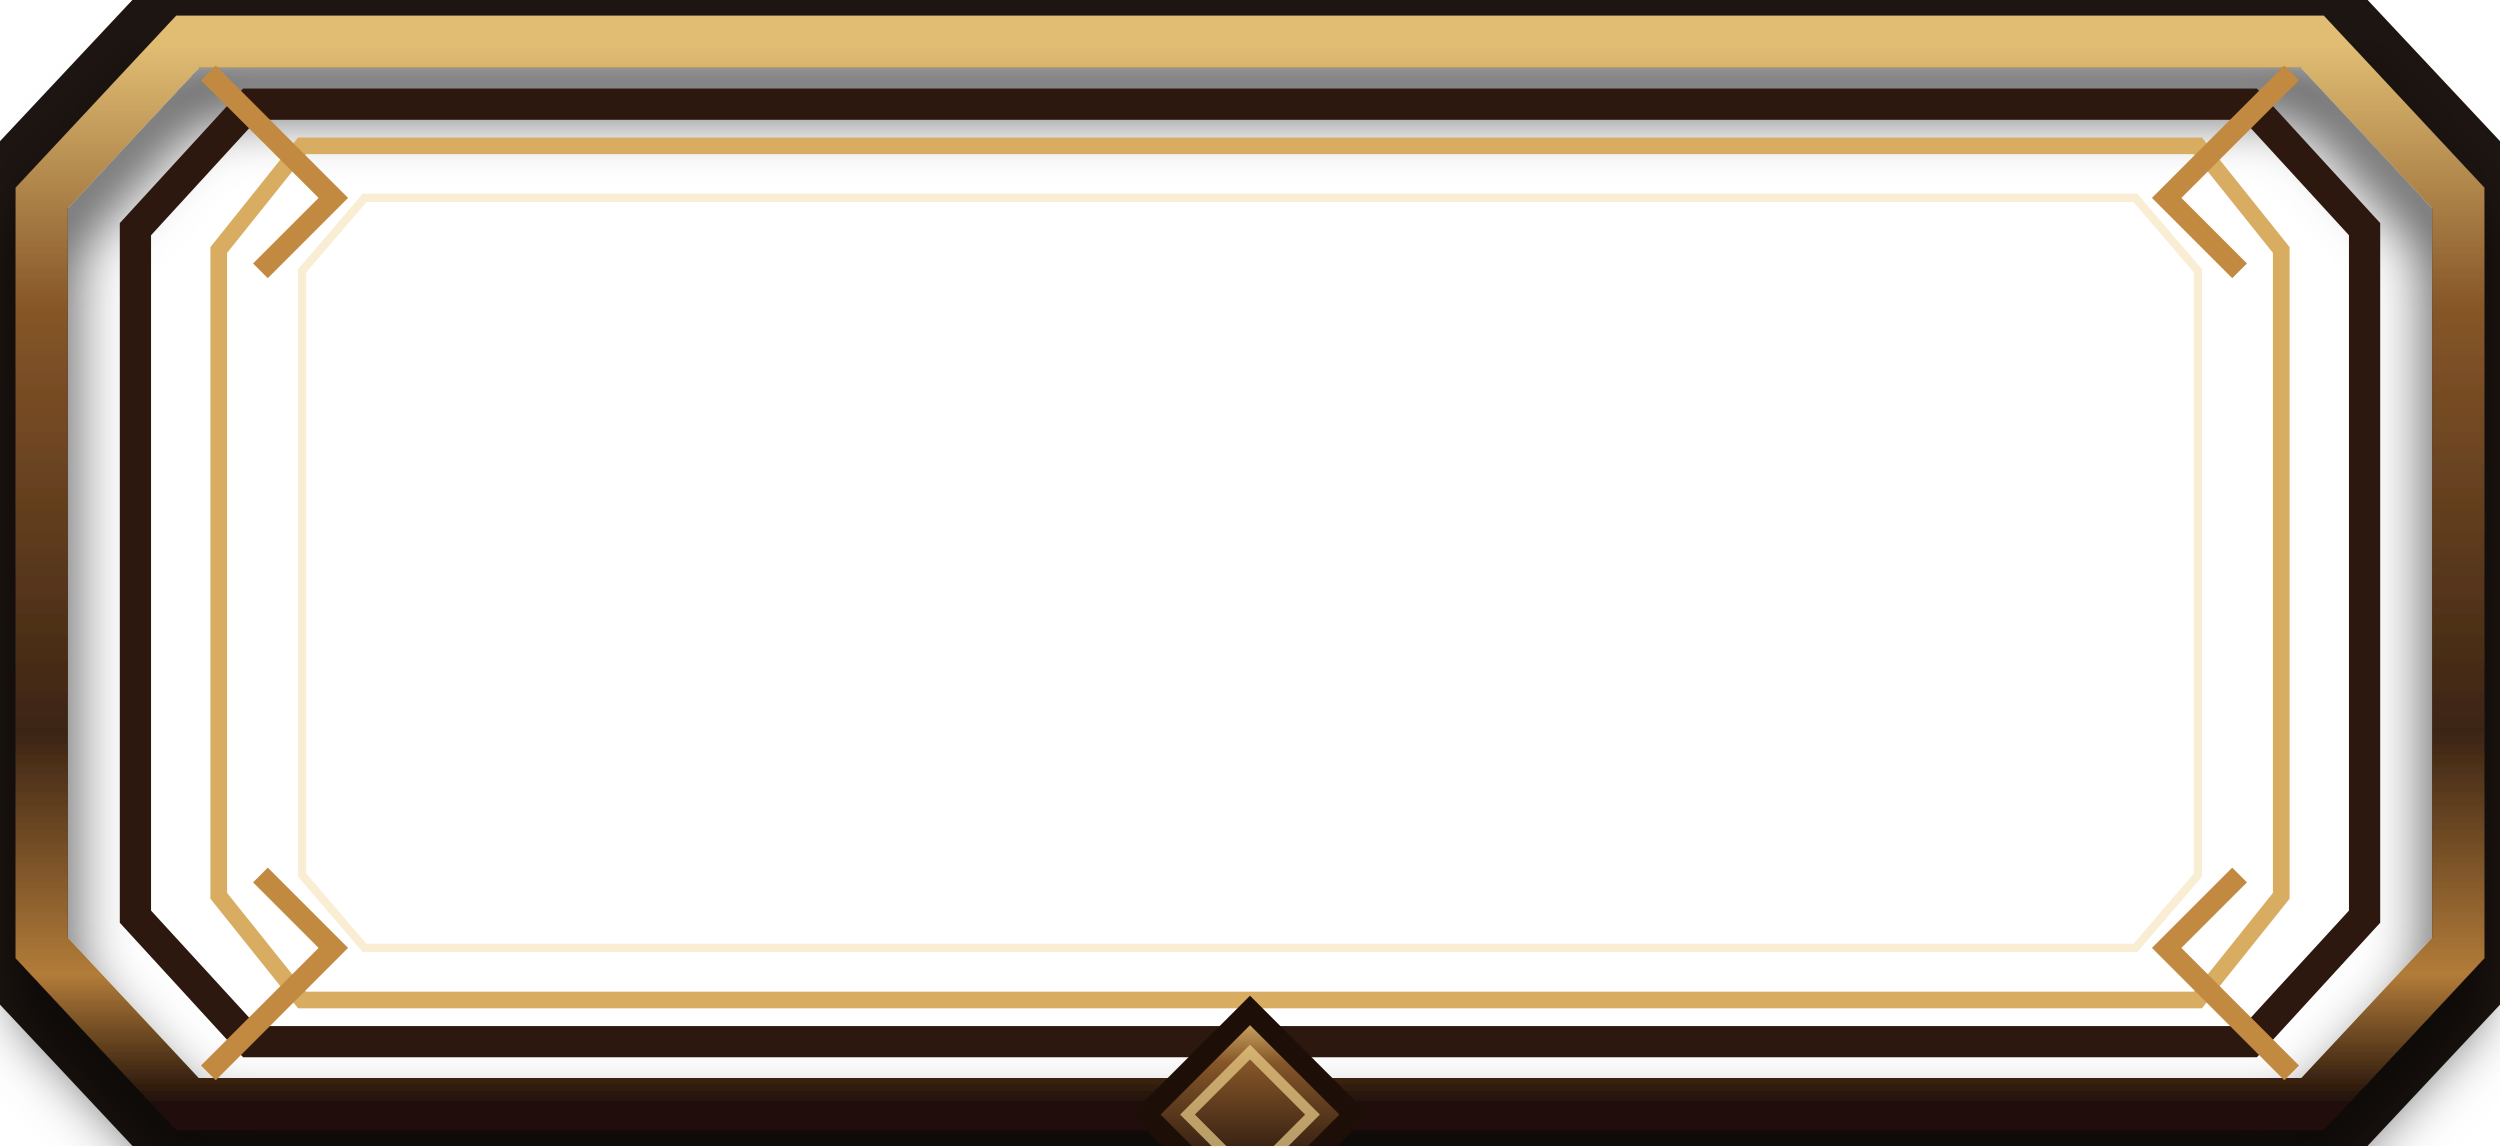
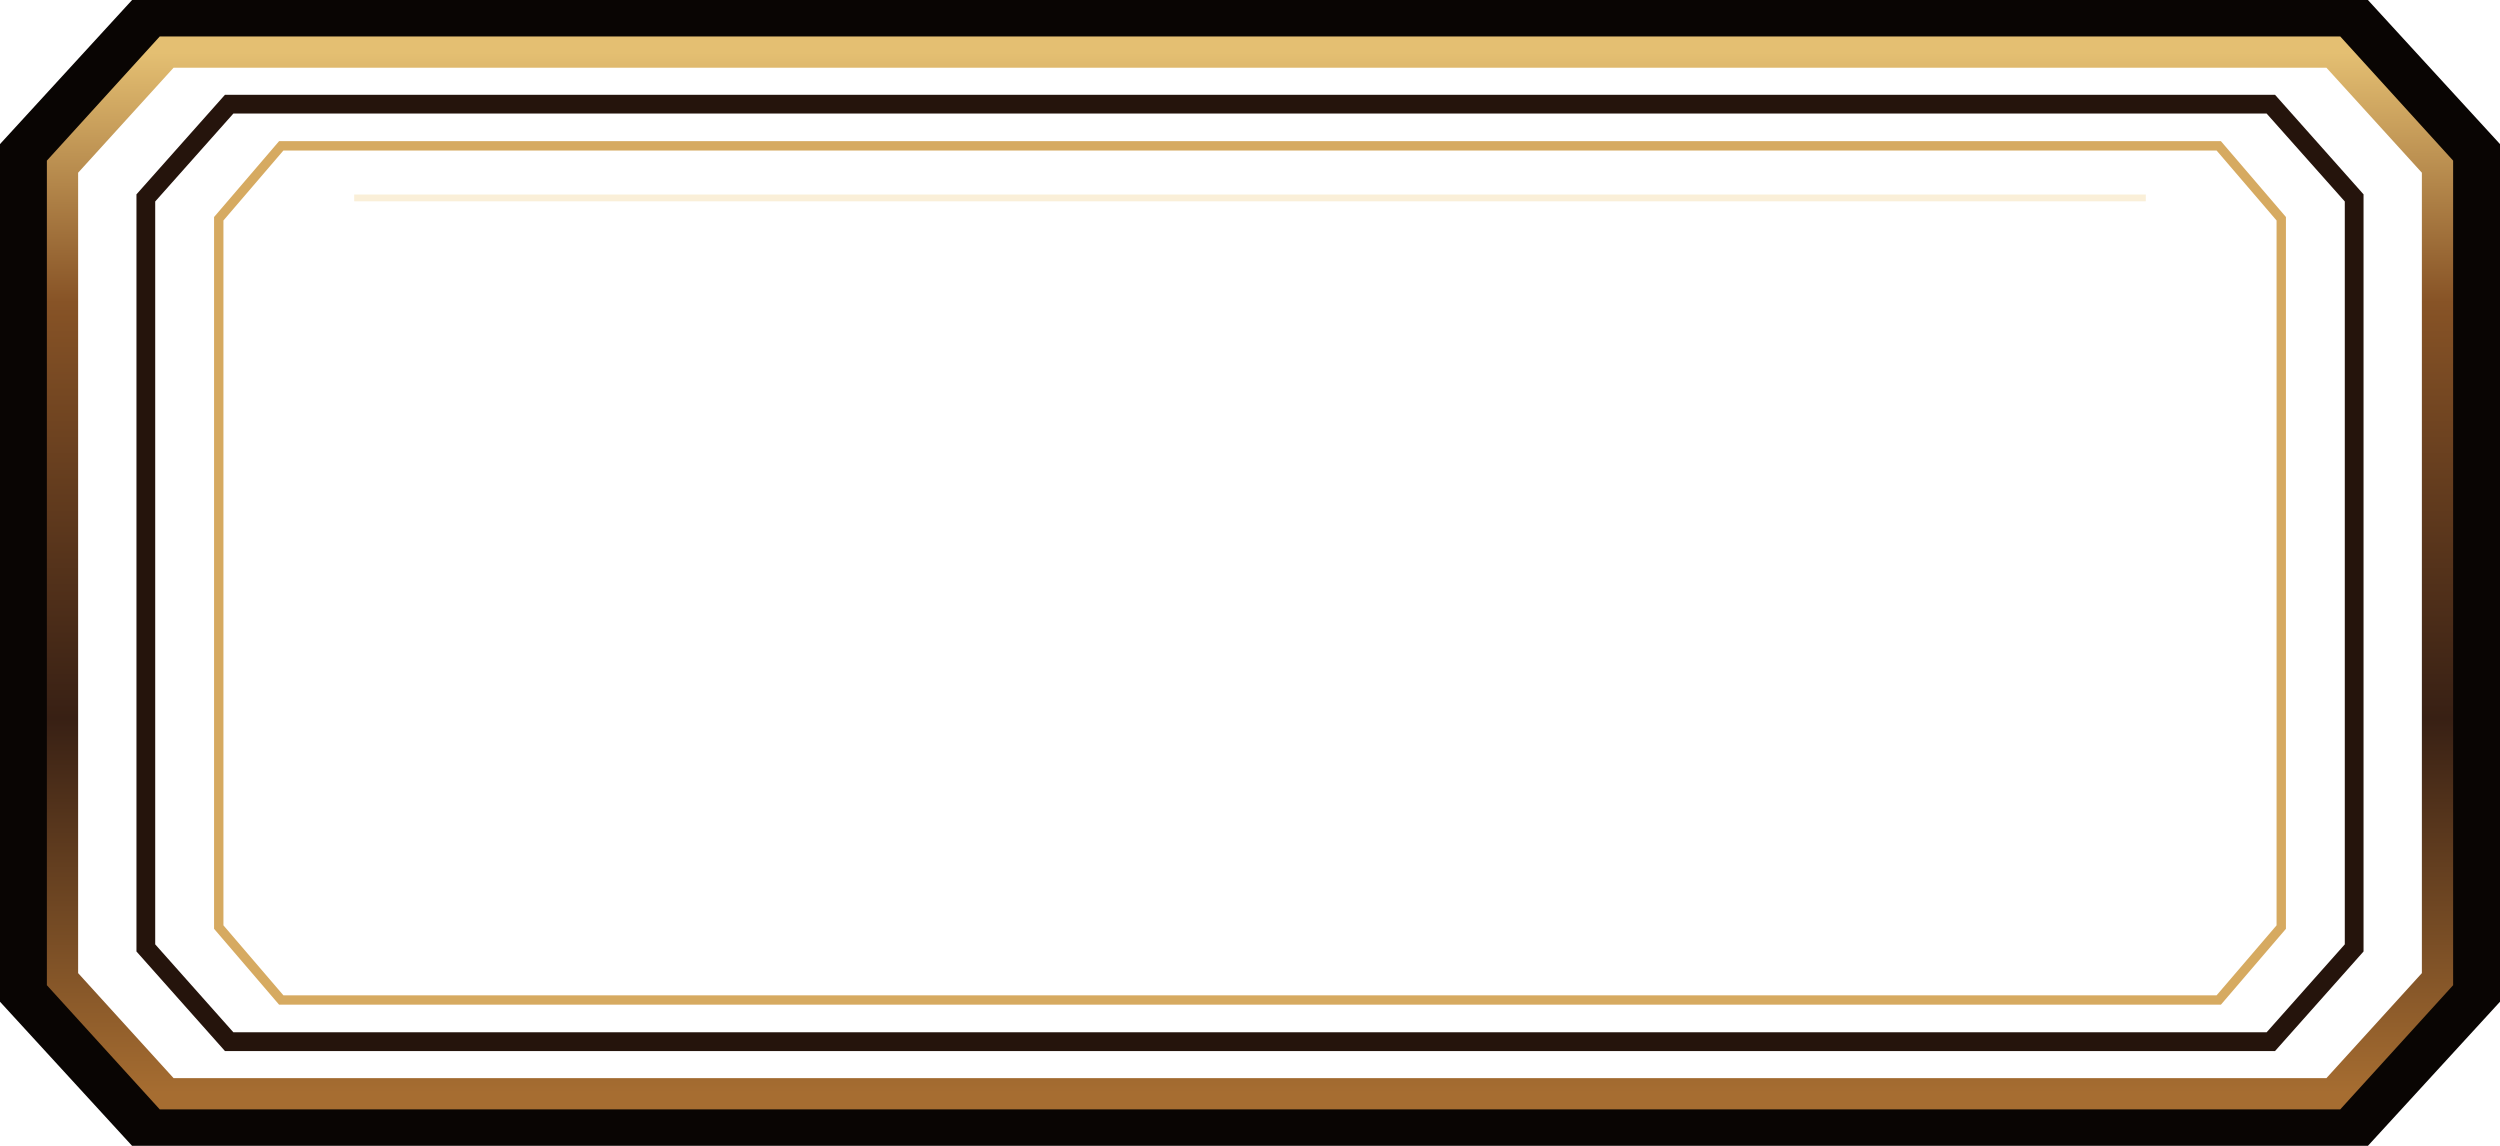
<svg xmlns="http://www.w3.org/2000/svg" viewBox="0 0 240 110" fill="none" preserveAspectRatio="none">
  <defs>
-     <linearGradient id="m" x1="0" y1="0" x2="0" y2="1">
-       <stop stop-color="#e0bd73" />
-       <stop offset=".25" stop-color="#865628" />
-       <stop offset=".65" stop-color="#3c2414" />
-       <stop offset=".88" stop-color="#b27c39" />
-       <stop offset="1" stop-color="#211109" />
+     <linearGradient id="edge" x1="0" y1="0" x2="0" y2="1">
+       <stop stop-color="#e4bf72" />
+       <stop offset=".24" stop-color="#875326" />
+       <stop offset=".64" stop-color="#382014" />
+       <stop offset="1" stop-color="#a66d31" />
    </linearGradient>
-     <filter id="s" x="-20%" y="-20%" width="140%" height="150%">
-       <feDropShadow dx="0" dy="4" stdDeviation="3" flood-color="#000" flood-opacity=".8" />
-     </filter>
  </defs>
-   <path d="M17 2h206l15 16v74l-15 16H17L2 92V18L17 2z" stroke="#120905" stroke-width="9" opacity=".95" />
-   <path d="M18 4h204l14 15v72l-14 15H18L4 91V19L18 4z" stroke="url(#m)" stroke-width="5" filter="url(#s)" />
-   <path d="M24 10h192l11 12v66l-11 12H24L13 88V22L24 10z" stroke="#2c180e" stroke-width="3" />
-   <path d="M29 14h182l8 10v62l-8 10H29l-8-10V24l8-10z" stroke="#d8ad61" stroke-width="1.6" />
-   <path d="M35 19h170l6 7v58l-6 7H35l-6-7V26l6-7z" stroke="#f0d797" stroke-width=".8" opacity=".42" />
-   <path d="M20 7l12 12-7 7M220 7l-12 12 7 7M20 103l12-12-7-7M220 103l-12-12 7-7" stroke="#c28a40" stroke-width="2" />
-   <path d="M120 97l10 10-10 10-10-10 10-10z" fill="url(#m)" stroke="#1d0f08" stroke-width="2" />
-   <path d="M120 101l6 6-6 6-6-6 6-6z" stroke="#edd08a" opacity=".7" />
+   <path d="M14 3h212l11 12v80l-11 12H14L3 95V15L14 3Z" stroke="#090503" stroke-width="6" />
+   <path d="M16 5h208l10 11v78l-10 11H16L6 94V16L16 5Z" stroke="url(#edge)" stroke-width="3" />
+   <path d="M22 10h196l8 9v72l-8 9H22l-8-9V19l8-9Z" stroke="#25140c" stroke-width="1.8" />
+   <path d="M27 14h186l6 7v68l-6 7H27l-6-7V21l6-7Z" stroke="#d6aa61" stroke-width=".9" />
+   <path d="M34 19h172" stroke="#f0d28f" stroke-width=".65" opacity=".35" />
</svg>
